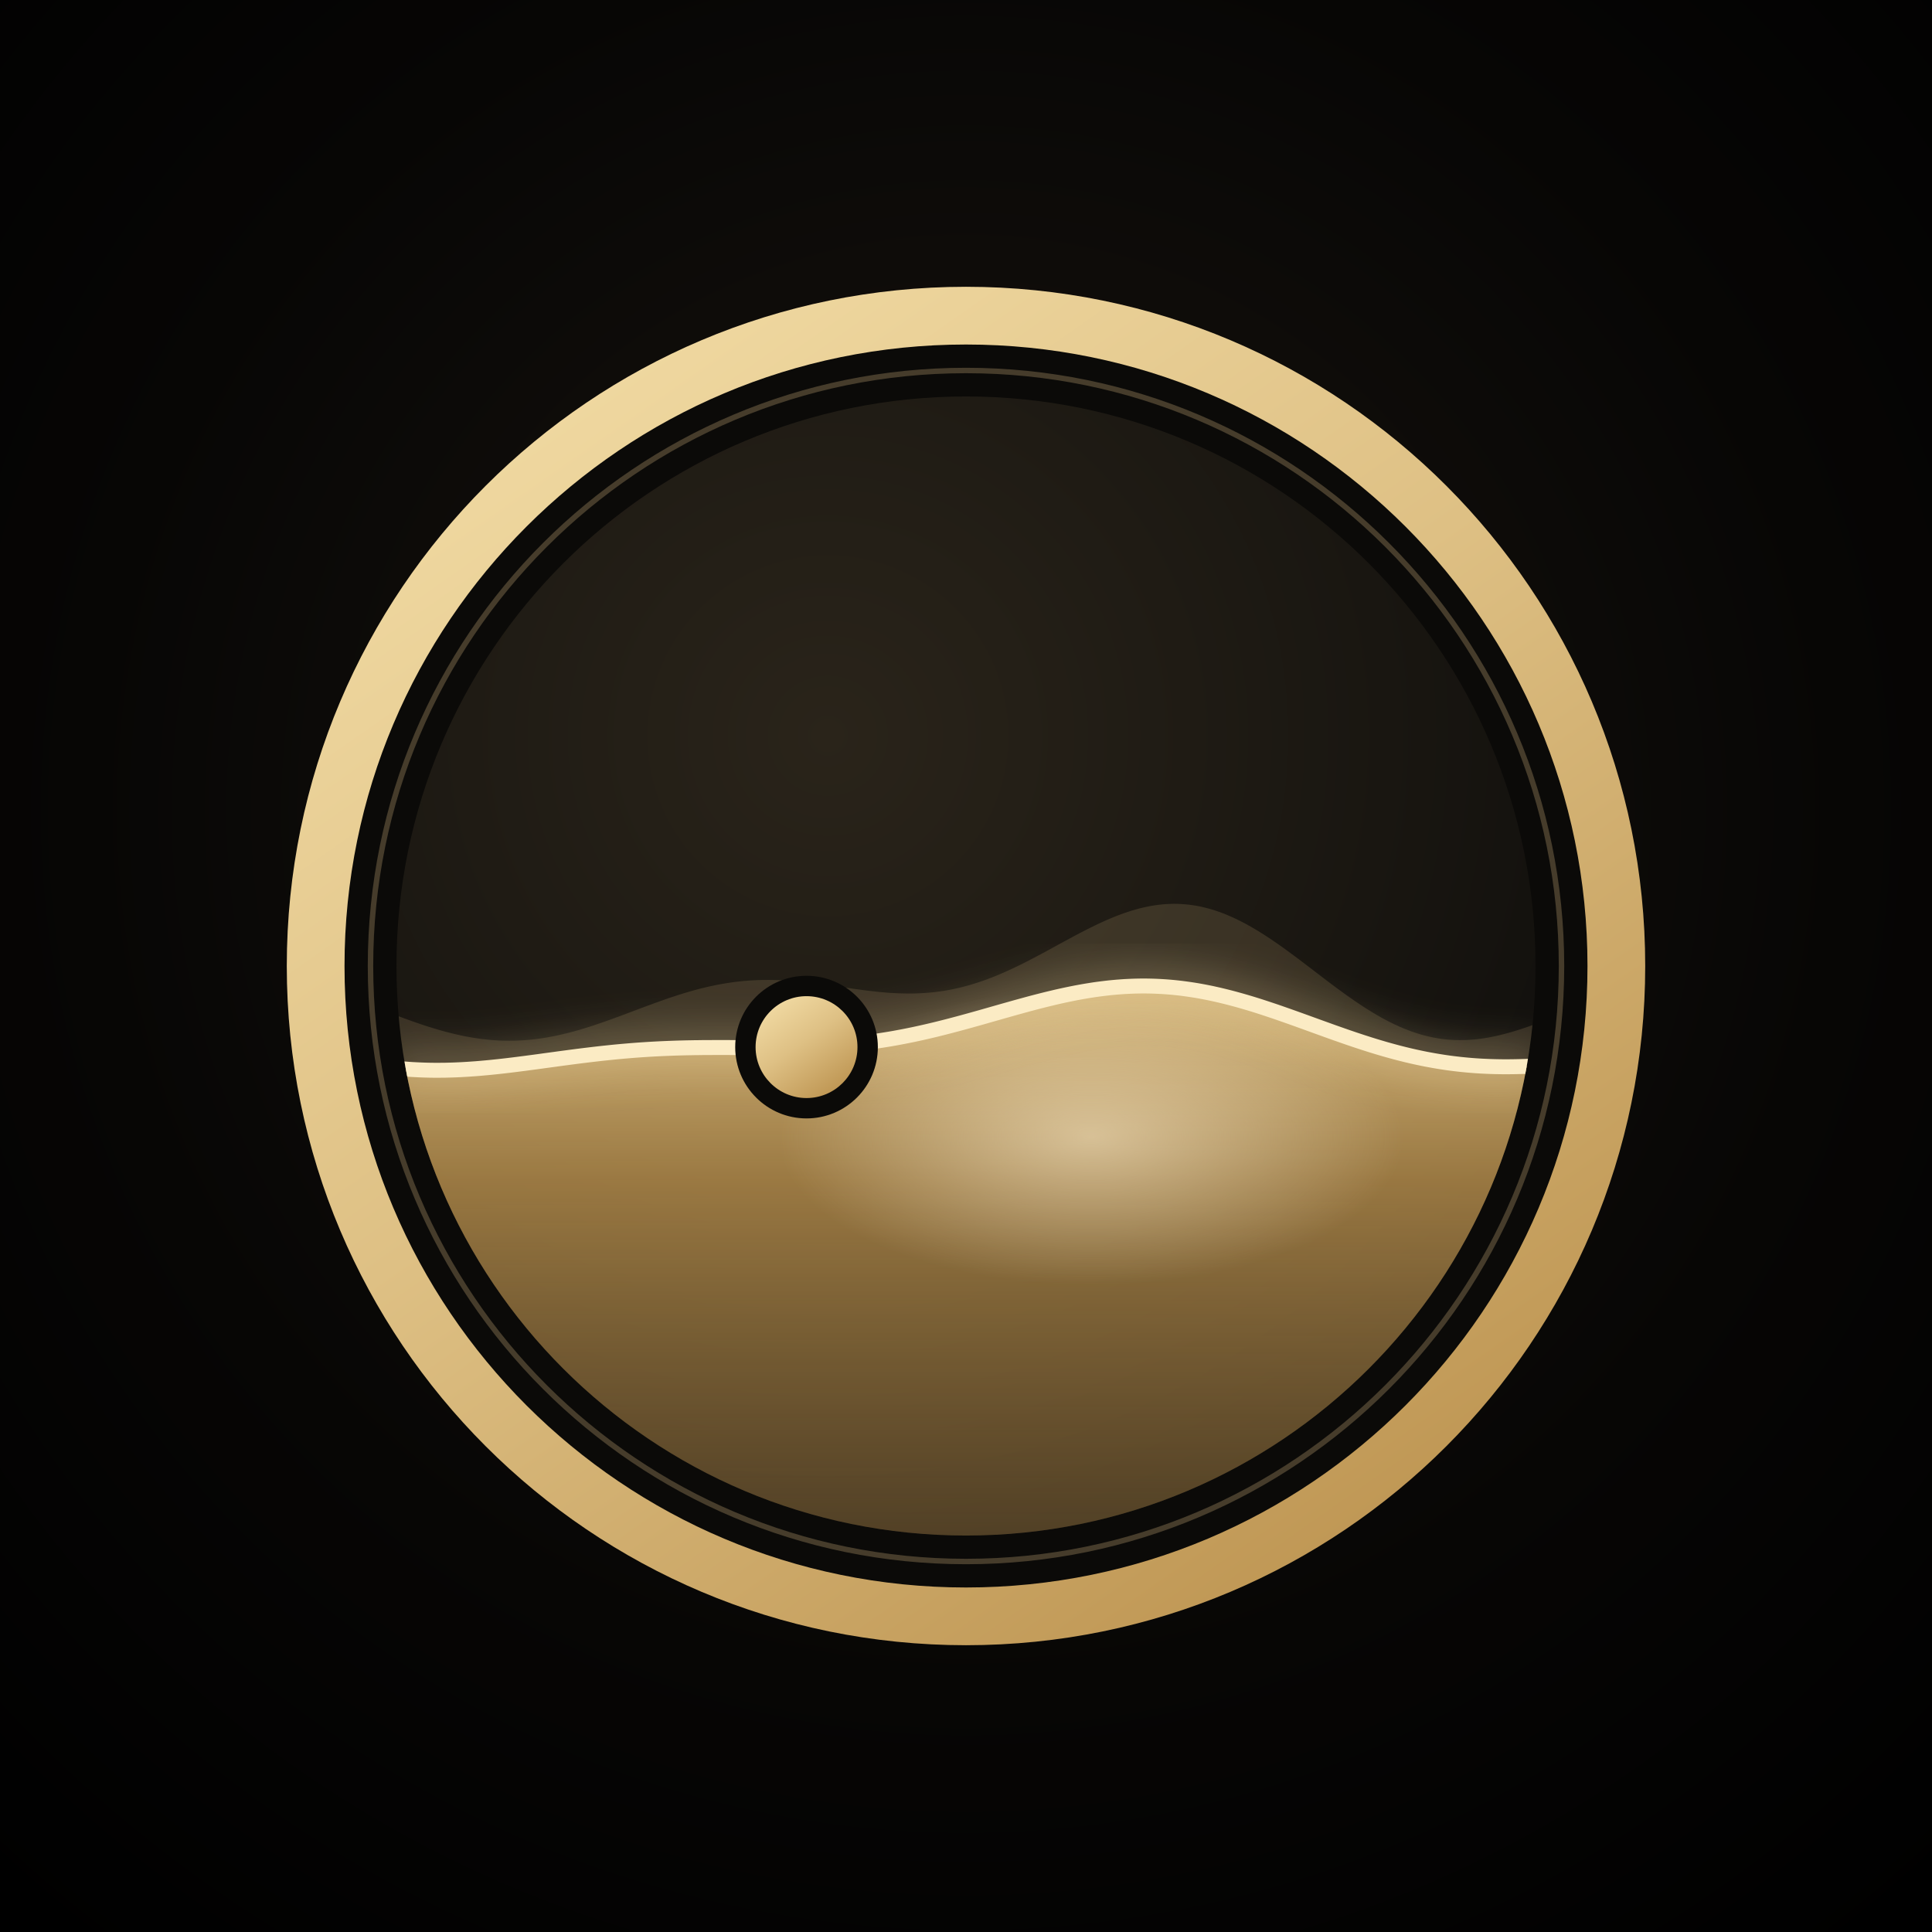
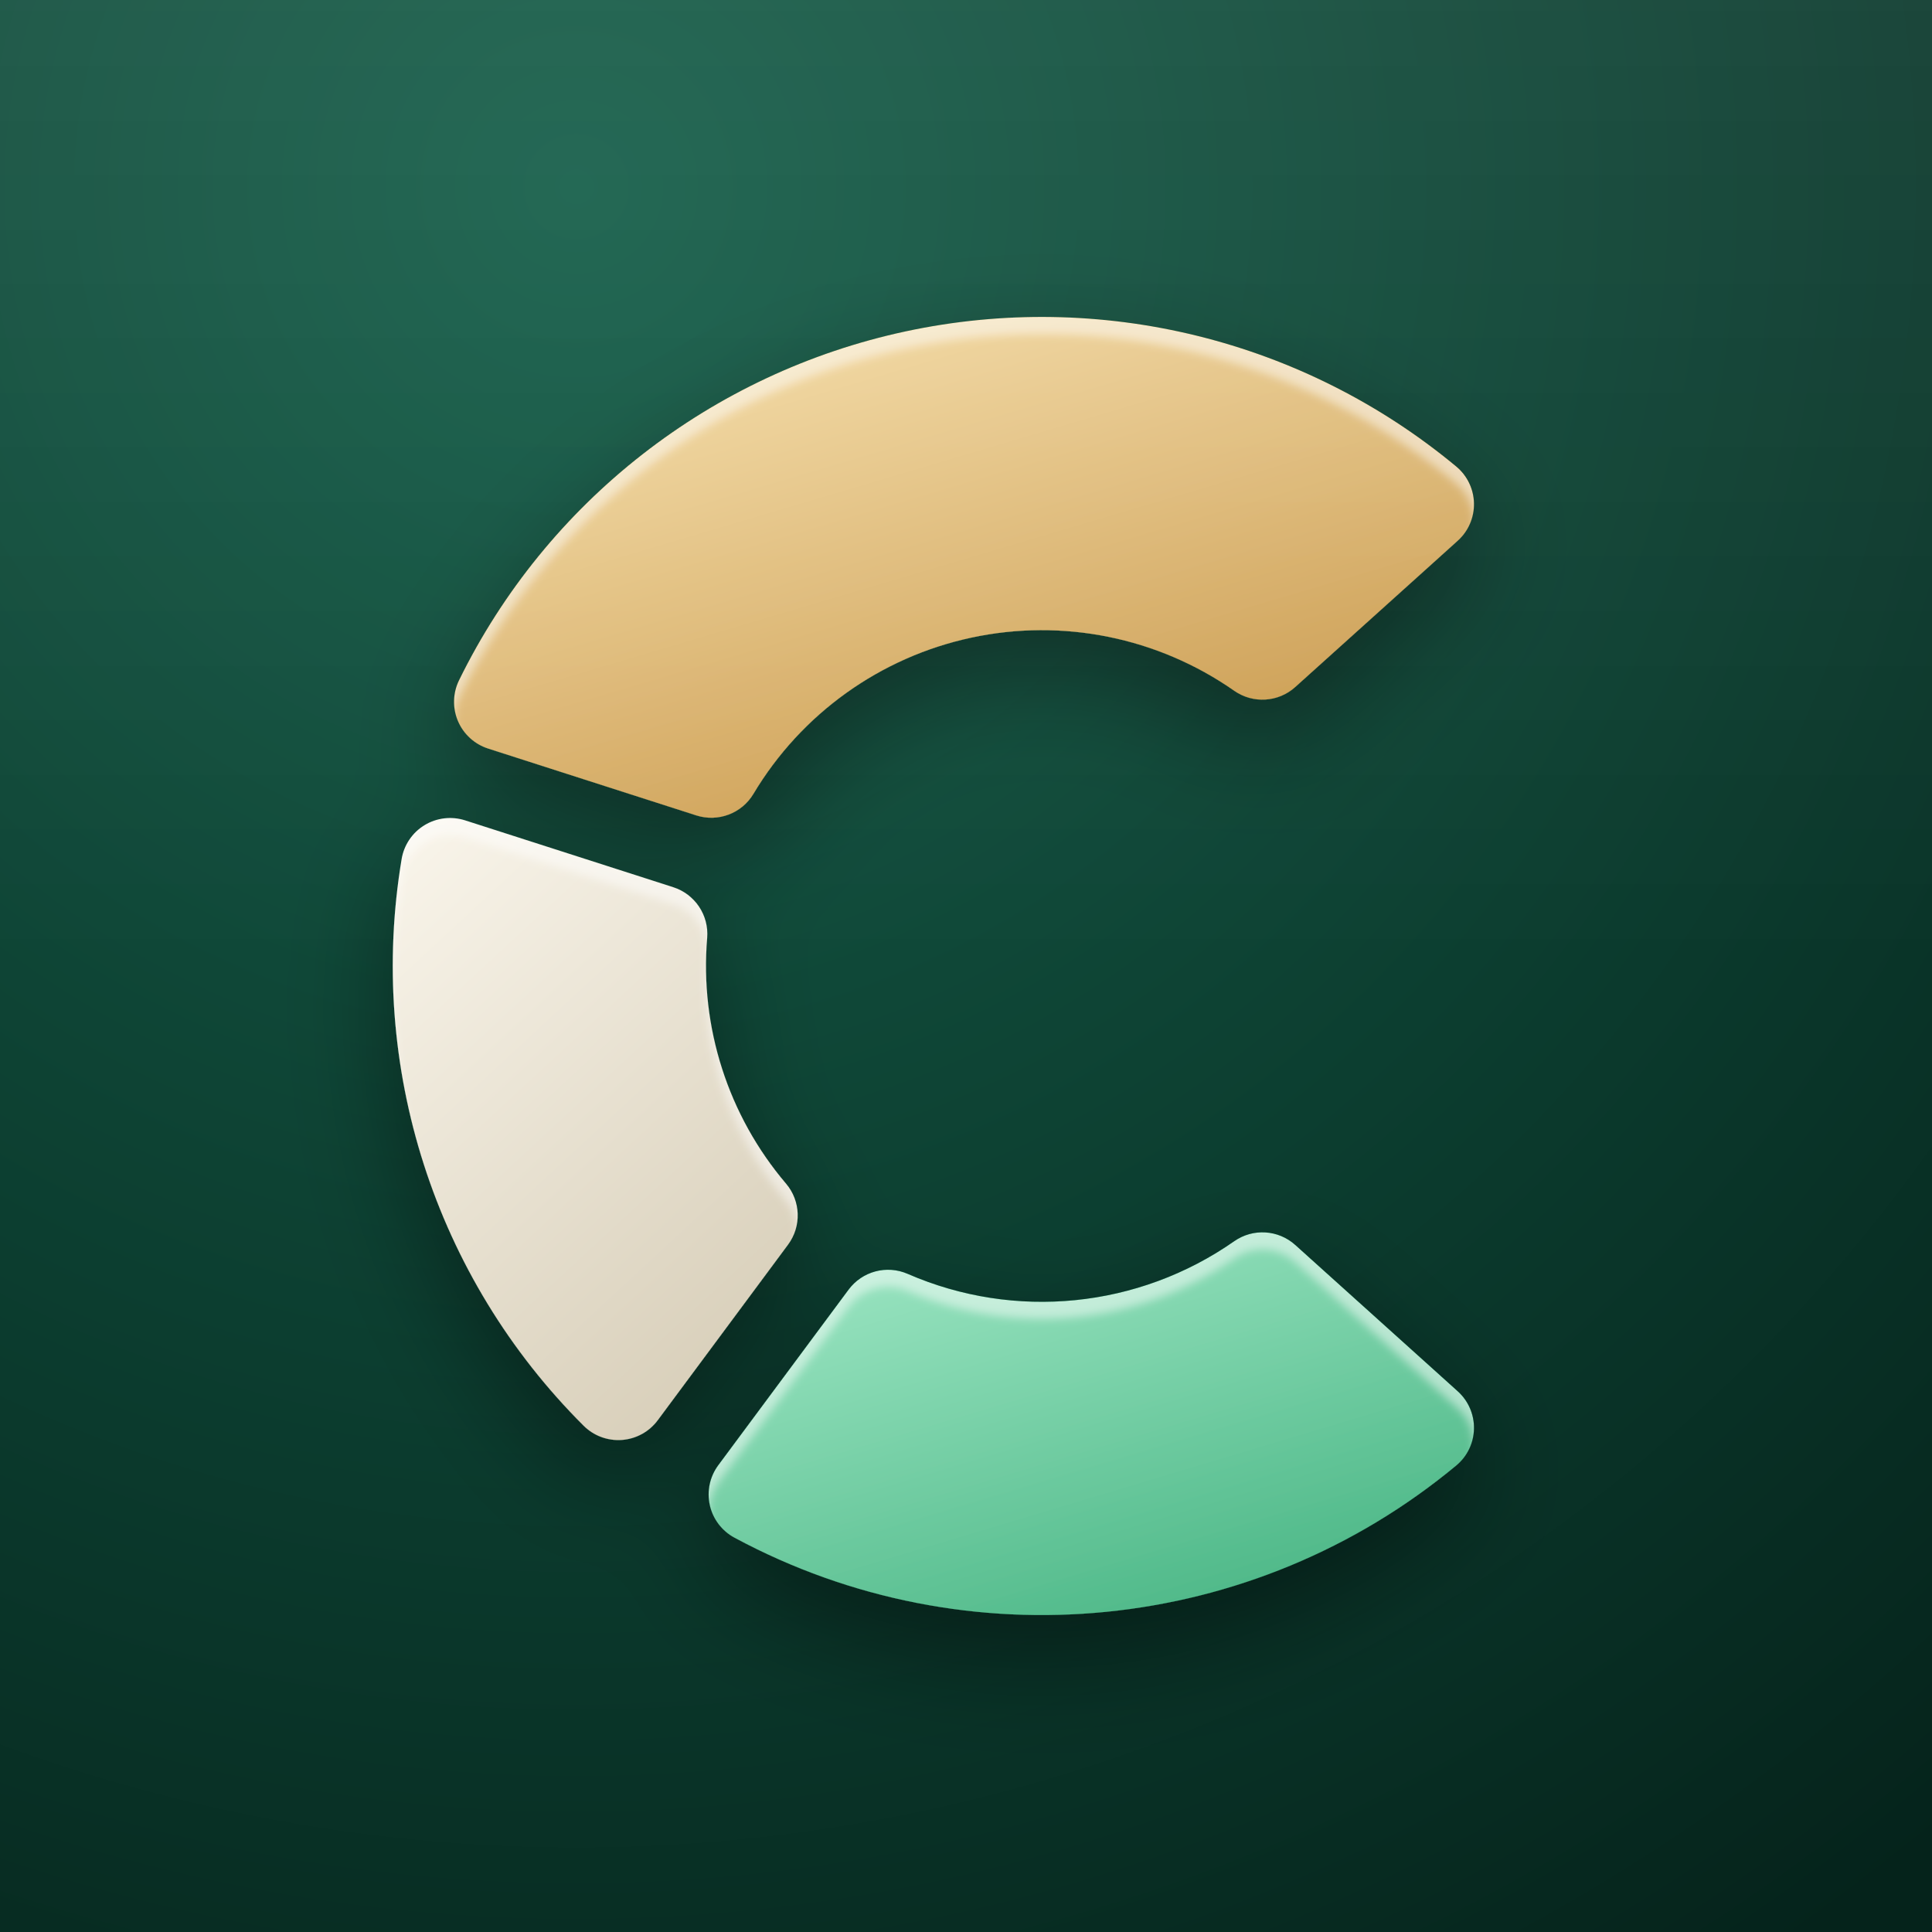
<svg xmlns="http://www.w3.org/2000/svg" width="1024" height="1024" viewBox="0 0 1024 1024">
  <defs>
-     <radialGradient id="bg" cx="0.5" cy="0.42" r="0.75">
-       <stop offset="0" stop-color="#1A1610" />
-       <stop offset="0.6" stop-color="#070605" />
-       <stop offset="1" stop-color="#000" />
+     <radialGradient id="field" cx="0.3" cy="0.1" r="1.1">
+       <stop offset="0" stop-color="#17604B" />
+       <stop offset="0.55" stop-color="#0C3E30" />
+       <stop offset="1" stop-color="#05231B" />
    </radialGradient>
+     <linearGradient id="sheen" x1="0" y1="0" x2="0" y2="1">
+       <stop offset="0" stop-color="#fff" stop-opacity="0.07" />
+       <stop offset="0.5" stop-color="#fff" stop-opacity="0" />
+     </linearGradient>
+     <filter id="shadow" x="-25%" y="-25%" width="150%" height="150%">
+       <feDropShadow dx="0" dy="22" stdDeviation="28" flood-color="#000" flood-opacity="0.42" />
+     </filter>
+     <filter id="soften" x="-5%" y="-5%" width="110%" height="110%">
+       <feGaussianBlur stdDeviation="2.5" />
+     </filter>
+     <linearGradient id="seg0" x1="0" y1="0" x2="0.6" y2="1">
+       <stop offset="0" stop-color="#A6EBCA" />
+       <stop offset="1" stop-color="#4FB989" />
+     </linearGradient>
+     <clipPath id="clip0">
+       <path d="M 771.84 776.74 A 344 344 0 0 1 389.29 814.99 A 26 26 0 0 1 380.72 776.59 L 449.8 683.52 A 26 26 0 0 1 481.06 675.18 A 178 178 0 0 0 654.19 657.87 A 26 26 0 0 1 686.49 659.85 L 772.63 737.41 A 26 26 0 0 1 771.84 776.74 Z" />
+     </clipPath>
+     <mask id="edge0" maskUnits="userSpaceOnUse" x="0" y="0" width="1024" height="1024">
+       <path d="M 771.84 776.74 A 344 344 0 0 1 389.29 814.99 A 26 26 0 0 1 380.72 776.59 L 449.8 683.52 A 26 26 0 0 1 481.06 675.18 A 178 178 0 0 0 654.19 657.87 A 26 26 0 0 1 686.49 659.85 L 772.63 737.41 A 26 26 0 0 1 771.84 776.74 Z" fill="#fff" />
+       <path d="M 771.84 776.74 A 344 344 0 0 1 389.29 814.99 A 26 26 0 0 1 380.72 776.59 L 449.8 683.52 A 26 26 0 0 1 481.06 675.18 A 178 178 0 0 0 654.19 657.87 A 26 26 0 0 1 686.49 659.85 L 772.63 737.41 A 26 26 0 0 1 771.84 776.74 Z" fill="#000" transform="translate(0 9)" filter="url(#soften)" />
+     </mask>
+     <linearGradient id="seg1" x1="0" y1="0" x2="0.6" y2="1">
+       <stop offset="0" stop-color="#FAF6EC" />
+       <stop offset="1" stop-color="#D9D0BB" />
+     </linearGradient>
+     <clipPath id="clip1">
+       <path d="M 309.37 755.68 A 344 344 0 0 1 212.89 455.29 A 26 26 0 0 1 246.48 434.82 L 356.84 470.26 A 26 26 0 0 1 374.8 497.18 A 178 178 0 0 0 416.6 627.34 A 26 26 0 0 1 417.68 659.68 L 348.6 752.76 A 26 26 0 0 1 309.37 755.68 Z" />
+     </clipPath>
+     <mask id="edge1" maskUnits="userSpaceOnUse" x="0" y="0" width="1024" height="1024">
+       <path d="M 309.37 755.68 A 344 344 0 0 1 212.89 455.29 A 26 26 0 0 1 246.48 434.82 L 356.84 470.26 A 26 26 0 0 1 374.8 497.18 A 178 178 0 0 0 416.6 627.34 A 26 26 0 0 1 417.68 659.68 L 348.6 752.76 A 26 26 0 0 1 309.37 755.68 Z" fill="#fff" />
+       <path d="M 309.37 755.68 A 344 344 0 0 1 212.89 455.29 A 26 26 0 0 1 246.48 434.82 L 356.84 470.26 A 26 26 0 0 1 374.8 497.18 A 178 178 0 0 0 416.6 627.34 A 26 26 0 0 1 417.68 659.68 L 348.6 752.76 A 26 26 0 0 1 309.37 755.68 Z" fill="#000" transform="translate(0 9)" filter="url(#soften)" />
+     </mask>
+     <linearGradient id="seg2" x1="0" y1="0" x2="0.6" y2="1">
+       <stop offset="0" stop-color="#F9E4B2" />
+       <stop offset="1" stop-color="#CB9C50" />
+     </linearGradient>
+     <clipPath id="clip2">
+       <path d="M 243.32 360.53 A 344 344 0 0 1 771.84 247.26 A 26 26 0 0 1 772.63 286.59 L 686.49 364.15 A 26 26 0 0 1 654.19 366.13 A 178 178 0 0 0 399.34 420.75 A 26 26 0 0 1 369.07 432.18 L 258.71 396.74 A 26 26 0 0 1 243.32 360.53 Z" />
+     </clipPath>
+     <mask id="edge2" maskUnits="userSpaceOnUse" x="0" y="0" width="1024" height="1024">
+       <path d="M 243.32 360.53 A 344 344 0 0 1 771.84 247.26 A 26 26 0 0 1 772.63 286.59 L 686.49 364.15 A 26 26 0 0 1 654.19 366.13 A 178 178 0 0 0 399.34 420.75 A 26 26 0 0 1 369.07 432.18 L 258.71 396.74 A 26 26 0 0 1 243.32 360.53 Z" fill="#fff" />
+       <path d="M 243.32 360.53 A 344 344 0 0 1 771.84 247.26 A 26 26 0 0 1 772.63 286.59 L 686.49 364.15 A 26 26 0 0 1 654.19 366.13 A 178 178 0 0 0 399.34 420.75 A 26 26 0 0 1 369.07 432.18 L 258.71 396.74 A 26 26 0 0 1 243.32 360.53 Z" fill="#000" transform="translate(0 9)" filter="url(#soften)" />
+     </mask>
  </defs>
-   <rect width="1024" height="1024" fill="url(#bg)" />
-   <defs>
-     <linearGradient id="brass" x1="0.15" y1="0" x2="0.85" y2="1">
-       <stop offset="0" stop-color="#F3DDA6" />
-       <stop offset="0.45" stop-color="#DEC084" />
-       <stop offset="1" stop-color="#BA904C" />
-     </linearGradient>
-     <linearGradient id="water" x1="0" y1="0" x2="0" y2="1">
-       <stop offset="0" stop-color="#DEC084" stop-opacity="0.95" />
-       <stop offset="0.35" stop-color="#BA904C" stop-opacity="0.75" />
-       <stop offset="1" stop-color="#8A6630" stop-opacity="0.35" />
-     </linearGradient>
-     <radialGradient id="face" cx="0.38" cy="0.3" r="0.8">
-       <stop offset="0" stop-color="#2A241A" />
-       <stop offset="1" stop-color="#0E0D0B" />
-     </radialGradient>
-     <radialGradient id="caustic" cx="0.5" cy="0.5" r="0.5">
-       <stop offset="0" stop-color="#FFF1D2" stop-opacity="0.55" />
-       <stop offset="1" stop-color="#FFF1D2" stop-opacity="0" />
-     </radialGradient>
-     <filter id="glow" x="-50%" y="-50%" width="200%" height="200%">
-       <feGaussianBlur stdDeviation="10.8" />
-     </filter>
-     <clipPath id="coin">
-       <circle cx="512" cy="512" r="301.86" />
-     </clipPath>
-   </defs>
-   <circle cx="512" cy="512" r="360" fill="url(#brass)" />
-   <circle cx="512" cy="512" r="329.4" fill="#0B0A08" />
-   <circle cx="512" cy="512" r="301.86" fill="url(#face)" />
-   <circle cx="512" cy="512" r="315.63" fill="none" stroke="#DEC084" stroke-opacity="0.28" stroke-width="2.88" />
-   <g clip-path="url(#coin)">
-     <path d="M 206.1 536.67 L 208.1 537.44 L 210.1 538.20 L 212.1 538.94 L 214.1 539.69 L 216.1 540.42 L 218.1 541.13 L 220.1 541.84 L 222.1 542.53 L 224.1 543.20 L 226.1 543.86 L 228.1 544.49 L 230.1 545.10 L 232.1 545.70 L 234.1 546.28 L 236.1 546.82 L 238.1 547.34 L 240.1 547.84 L 242.1 548.31 L 244.1 548.76 L 246.1 549.17 L 248.1 549.55 L 250.1 549.91 L 252.1 550.23 L 254.1 550.52 L 256.1 550.78 L 258.1 551.00 L 260.1 551.19 L 262.1 551.34 L 264.1 551.47 L 266.1 551.55 L 268.1 551.60 L 270.1 551.61 L 272.1 551.60 L 274.1 551.53 L 276.1 551.44 L 278.1 551.32 L 280.1 551.15 L 282.1 550.96 L 284.1 550.73 L 286.1 550.47 L 288.1 550.16 L 290.1 549.84 L 292.1 549.47 L 294.1 549.08 L 296.1 548.65 L 298.1 548.19 L 300.1 547.72 L 302.1 547.21 L 304.1 546.67 L 306.1 546.12 L 308.1 545.53 L 310.1 544.92 L 312.1 544.30 L 314.1 543.66 L 316.1 542.99 L 318.1 542.31 L 320.1 541.61 L 322.1 540.91 L 324.1 540.19 L 326.1 539.46 L 328.1 538.73 L 330.1 537.98 L 332.1 537.23 L 334.1 536.48 L 336.1 535.72 L 338.1 534.98 L 340.1 534.22 L 342.1 533.47 L 344.1 532.73 L 346.1 532.00 L 348.1 531.27 L 350.1 530.55 L 352.1 529.85 L 354.1 529.15 L 356.1 528.48 L 358.1 527.82 L 360.1 527.18 L 362.1 526.55 L 364.1 525.95 L 366.1 525.37 L 368.1 524.81 L 370.1 524.27 L 372.1 523.76 L 374.1 523.28 L 376.1 522.82 L 378.1 522.39 L 380.1 521.98 L 382.1 521.60 L 384.1 521.26 L 386.1 520.94 L 388.1 520.65 L 390.1 520.39 L 392.1 520.16 L 394.1 519.96 L 396.1 519.79 L 398.1 519.65 L 400.1 519.54 L 402.1 519.46 L 404.1 519.40 L 406.1 519.39 L 408.1 519.38 L 410.1 519.42 L 412.1 519.46 L 414.1 519.54 L 416.1 519.65 L 418.1 519.77 L 420.1 519.92 L 422.1 520.08 L 424.1 520.27 L 426.1 520.48 L 428.1 520.70 L 430.1 520.94 L 432.1 521.19 L 434.1 521.44 L 436.1 521.72 L 438.1 522.00 L 440.1 522.28 L 442.1 522.57 L 444.1 522.86 L 446.1 523.16 L 448.1 523.45 L 450.1 523.74 L 452.1 524.03 L 454.1 524.31 L 456.1 524.58 L 458.1 524.85 L 460.1 525.10 L 462.1 525.33 L 464.1 525.55 L 466.1 525.76 L 468.1 525.94 L 470.1 526.11 L 472.1 526.26 L 474.1 526.37 L 476.1 526.46 L 478.1 526.53 L 480.1 526.57 L 482.1 526.59 L 484.1 526.57 L 486.1 526.51 L 488.1 526.42 L 490.1 526.31 L 492.1 526.16 L 494.1 525.97 L 496.1 525.74 L 498.1 525.48 L 500.1 525.19 L 502.1 524.85 L 504.1 524.48 L 506.1 524.06 L 508.1 523.62 L 510.1 523.13 L 512.1 522.60 L 514.1 522.05 L 516.1 521.44 L 518.1 520.81 L 520.1 520.14 L 522.1 519.43 L 524.1 518.69 L 526.1 517.92 L 528.1 517.12 L 530.1 516.28 L 532.1 515.42 L 534.1 514.52 L 536.1 513.60 L 538.1 512.65 L 540.1 511.69 L 542.1 510.69 L 544.1 509.69 L 546.1 508.66 L 548.1 507.61 L 550.1 506.55 L 552.1 505.49 L 554.1 504.41 L 556.1 503.33 L 558.1 502.23 L 560.1 501.15 L 562.1 500.05 L 564.1 498.96 L 566.1 497.88 L 568.1 496.80 L 570.1 495.73 L 572.1 494.67 L 574.1 493.64 L 576.1 492.61 L 578.1 491.61 L 580.1 490.63 L 582.1 489.67 L 584.1 488.75 L 586.1 487.85 L 588.1 486.98 L 590.1 486.15 L 592.1 485.35 L 594.1 484.60 L 596.1 483.88 L 598.1 483.21 L 600.1 482.58 L 602.1 481.99 L 604.1 481.45 L 606.1 480.98 L 608.1 480.54 L 610.1 480.16 L 612.1 479.83 L 614.1 479.56 L 616.1 479.34 L 618.1 479.19 L 620.1 479.09 L 622.1 479.05 L 624.1 479.07 L 626.1 479.15 L 628.1 479.30 L 630.1 479.50 L 632.1 479.76 L 634.1 480.08 L 636.1 480.46 L 638.1 480.92 L 640.1 481.42 L 642.1 481.98 L 644.1 482.60 L 646.1 483.29 L 648.1 484.03 L 650.1 484.82 L 652.1 485.68 L 654.1 486.57 L 656.1 487.53 L 658.1 488.53 L 660.1 489.58 L 662.1 490.68 L 664.1 491.83 L 666.1 493.01 L 668.1 494.24 L 670.1 495.50 L 672.1 496.81 L 674.1 498.14 L 676.1 499.51 L 678.1 500.90 L 680.1 502.32 L 682.1 503.76 L 684.1 505.23 L 686.1 506.71 L 688.1 508.21 L 690.1 509.72 L 692.1 511.24 L 694.1 512.76 L 696.1 514.29 L 698.1 515.83 L 700.1 517.35 L 702.1 518.88 L 704.1 520.39 L 706.1 521.89 L 708.1 523.39 L 710.1 524.86 L 712.1 526.32 L 714.1 527.75 L 716.1 529.16 L 718.1 530.55 L 720.1 531.91 L 722.1 533.23 L 724.1 534.52 L 726.1 535.77 L 728.1 536.99 L 730.1 538.17 L 732.1 539.31 L 734.1 540.39 L 736.1 541.44 L 738.1 542.44 L 740.1 543.38 L 742.1 544.29 L 744.1 545.13 L 746.1 545.93 L 748.1 546.68 L 750.1 547.36 L 752.1 548.00 L 754.1 548.58 L 756.1 549.10 L 758.1 549.56 L 760.1 549.98 L 762.1 550.33 L 764.1 550.63 L 766.1 550.87 L 768.1 551.06 L 770.1 551.19 L 772.1 551.27 L 774.1 551.29 L 776.1 551.26 L 778.1 551.18 L 780.1 551.05 L 782.1 550.87 L 784.1 550.64 L 786.1 550.36 L 788.1 550.05 L 790.1 549.68 L 792.1 549.27 L 794.1 548.83 L 796.1 548.35 L 798.1 547.83 L 800.1 547.28 L 802.1 546.70 L 804.1 546.09 L 806.1 545.45 L 808.1 544.79 L 810.1 544.11 L 812.1 543.40 L 814.1 542.68 L 816.1 541.95 L 817.86 817.86 L 206.14 817.86 Z" fill="#DEC084" fill-opacity="0.16" />
-     <path d="M 206.1 565.70 L 208.1 565.94 L 210.1 566.16 L 212.1 566.36 L 214.1 566.54 L 216.1 566.70 L 218.1 566.84 L 220.1 566.95 L 222.1 567.05 L 224.1 567.13 L 226.1 567.19 L 228.1 567.24 L 230.1 567.26 L 232.1 567.27 L 234.1 567.25 L 236.1 567.23 L 238.1 567.18 L 240.1 567.12 L 242.1 567.04 L 244.1 566.95 L 246.1 566.84 L 248.1 566.72 L 250.1 566.58 L 252.1 566.44 L 254.1 566.28 L 256.1 566.10 L 258.1 565.92 L 260.1 565.73 L 262.1 565.52 L 264.1 565.31 L 266.1 565.09 L 268.1 564.86 L 270.1 564.62 L 272.1 564.38 L 274.1 564.13 L 276.1 563.87 L 278.1 563.62 L 280.1 563.35 L 282.1 563.09 L 284.1 562.82 L 286.1 562.55 L 288.1 562.27 L 290.1 562.00 L 292.1 561.73 L 294.1 561.46 L 296.1 561.18 L 298.1 560.91 L 300.1 560.65 L 302.1 560.38 L 304.1 560.12 L 306.1 559.86 L 308.1 559.61 L 310.1 559.36 L 312.1 559.12 L 314.1 558.88 L 316.1 558.65 L 318.1 558.42 L 320.1 558.20 L 322.1 557.99 L 324.1 557.78 L 326.1 557.58 L 328.1 557.39 L 330.1 557.21 L 332.1 557.04 L 334.1 556.87 L 336.1 556.71 L 338.1 556.56 L 340.1 556.42 L 342.1 556.29 L 344.1 556.16 L 346.1 556.05 L 348.1 555.94 L 350.1 555.84 L 352.1 555.75 L 354.1 555.67 L 356.1 555.59 L 358.1 555.52 L 360.1 555.46 L 362.1 555.41 L 364.1 555.36 L 366.1 555.33 L 368.1 555.29 L 370.1 555.27 L 372.1 555.24 L 374.1 555.23 L 376.1 555.22 L 378.1 555.21 L 380.1 555.20 L 382.1 555.20 L 384.1 555.21 L 386.1 555.21 L 388.1 555.22 L 390.1 555.23 L 392.1 555.24 L 394.1 555.25 L 396.1 555.26 L 398.1 555.27 L 400.1 555.28 L 402.1 555.29 L 404.1 555.29 L 406.1 555.29 L 408.1 555.29 L 410.1 555.28 L 412.1 555.27 L 414.1 555.26 L 416.1 555.24 L 418.1 555.21 L 420.1 555.18 L 422.1 555.14 L 424.1 555.09 L 426.1 555.03 L 428.1 554.97 L 430.1 554.89 L 432.1 554.81 L 434.1 554.71 L 436.1 554.61 L 438.1 554.49 L 440.1 554.37 L 442.1 554.23 L 444.1 554.08 L 446.1 553.92 L 448.1 553.74 L 450.1 553.56 L 452.1 553.36 L 454.1 553.14 L 456.1 552.92 L 458.1 552.68 L 460.1 552.42 L 462.1 552.16 L 464.1 551.88 L 466.1 551.58 L 468.1 551.27 L 470.1 550.95 L 472.1 550.62 L 474.1 550.27 L 476.1 549.90 L 478.1 549.53 L 480.1 549.14 L 482.1 548.74 L 484.1 548.33 L 486.1 547.90 L 488.1 547.46 L 490.1 547.01 L 492.1 546.55 L 494.1 546.08 L 496.1 545.60 L 498.1 545.10 L 500.1 544.60 L 502.1 544.09 L 504.1 543.57 L 506.1 543.04 L 508.1 542.51 L 510.1 541.97 L 512.1 541.42 L 514.1 540.87 L 516.1 540.31 L 518.1 539.75 L 520.1 539.19 L 522.1 538.62 L 524.1 538.05 L 526.1 537.48 L 528.1 536.91 L 530.1 536.34 L 532.1 535.77 L 534.1 535.21 L 536.1 534.64 L 538.1 534.08 L 540.1 533.53 L 542.1 532.98 L 544.1 532.43 L 546.1 531.89 L 548.1 531.36 L 550.1 530.84 L 552.1 530.33 L 554.1 529.83 L 556.1 529.34 L 558.1 528.86 L 560.1 528.39 L 562.1 527.94 L 564.1 527.50 L 566.1 527.08 L 568.1 526.67 L 570.1 526.27 L 572.1 525.90 L 574.1 525.54 L 576.1 525.20 L 578.1 524.88 L 580.1 524.57 L 582.1 524.29 L 584.1 524.03 L 586.1 523.79 L 588.1 523.56 L 590.1 523.37 L 592.1 523.19 L 594.1 523.04 L 596.1 522.90 L 598.1 522.80 L 600.1 522.71 L 602.1 522.65 L 604.1 522.61 L 606.1 522.60 L 608.1 522.61 L 610.1 522.65 L 612.1 522.71 L 614.1 522.80 L 616.1 522.91 L 618.1 523.04 L 620.1 523.20 L 622.1 523.38 L 624.1 523.59 L 626.1 523.82 L 628.1 524.08 L 630.1 524.36 L 632.1 524.66 L 634.1 524.98 L 636.1 525.33 L 638.1 525.70 L 640.1 526.09 L 642.1 526.50 L 644.1 526.94 L 646.1 527.39 L 648.1 527.87 L 650.1 528.36 L 652.1 528.87 L 654.1 529.40 L 656.1 529.95 L 658.1 530.51 L 660.1 531.09 L 662.1 531.68 L 664.1 532.29 L 666.1 532.91 L 668.1 533.55 L 670.1 534.20 L 672.1 534.86 L 674.1 535.53 L 676.1 536.20 L 678.1 536.89 L 680.1 537.59 L 682.1 538.29 L 684.1 539.00 L 686.1 539.71 L 688.1 540.43 L 690.1 541.15 L 692.1 541.87 L 694.1 542.60 L 696.1 543.32 L 698.1 544.05 L 700.1 544.77 L 702.1 545.49 L 704.1 546.21 L 706.1 546.93 L 708.1 547.64 L 710.1 548.34 L 712.1 549.04 L 714.1 549.74 L 716.1 550.42 L 718.1 551.10 L 720.1 551.76 L 722.1 552.42 L 724.1 553.06 L 726.1 553.70 L 728.1 554.32 L 730.1 554.93 L 732.1 555.52 L 734.1 556.11 L 736.1 556.67 L 738.1 557.22 L 740.1 557.76 L 742.1 558.28 L 744.1 558.78 L 746.1 559.27 L 748.1 559.74 L 750.1 560.19 L 752.1 560.62 L 754.1 561.04 L 756.1 561.44 L 758.1 561.81 L 760.1 562.17 L 762.1 562.51 L 764.1 562.83 L 766.1 563.14 L 768.1 563.42 L 770.1 563.68 L 772.1 563.92 L 774.1 564.15 L 776.1 564.35 L 778.1 564.54 L 780.1 564.71 L 782.1 564.86 L 784.1 564.99 L 786.1 565.10 L 788.1 565.19 L 790.1 565.27 L 792.1 565.33 L 794.1 565.37 L 796.1 565.40 L 798.1 565.41 L 800.1 565.40 L 802.1 565.38 L 804.1 565.34 L 806.1 565.29 L 808.1 565.23 L 810.1 565.15 L 812.1 565.06 L 814.1 564.96 L 816.1 564.84 L 817.86 817.86 L 206.14 817.86 Z" fill="url(#water)" />
-     <ellipse cx="578.409" cy="602.558" rx="166.023" ry="78.484" fill="url(#caustic)" />
-     <path d="M 206.1 565.70 L 208.1 565.94 L 210.1 566.16 L 212.1 566.36 L 214.1 566.54 L 216.1 566.70 L 218.1 566.84 L 220.1 566.95 L 222.1 567.05 L 224.1 567.13 L 226.1 567.19 L 228.1 567.24 L 230.1 567.26 L 232.1 567.27 L 234.1 567.25 L 236.1 567.23 L 238.1 567.18 L 240.1 567.12 L 242.1 567.04 L 244.1 566.95 L 246.1 566.84 L 248.1 566.72 L 250.1 566.58 L 252.1 566.44 L 254.1 566.28 L 256.1 566.10 L 258.1 565.92 L 260.1 565.73 L 262.1 565.52 L 264.1 565.31 L 266.1 565.09 L 268.1 564.86 L 270.1 564.62 L 272.1 564.38 L 274.1 564.13 L 276.1 563.87 L 278.1 563.62 L 280.1 563.35 L 282.1 563.09 L 284.1 562.82 L 286.1 562.55 L 288.1 562.27 L 290.1 562.00 L 292.1 561.73 L 294.1 561.46 L 296.1 561.18 L 298.1 560.91 L 300.1 560.65 L 302.1 560.38 L 304.1 560.12 L 306.1 559.86 L 308.1 559.61 L 310.1 559.36 L 312.1 559.12 L 314.1 558.88 L 316.1 558.65 L 318.1 558.42 L 320.1 558.20 L 322.1 557.99 L 324.1 557.78 L 326.1 557.58 L 328.1 557.39 L 330.1 557.21 L 332.1 557.04 L 334.1 556.87 L 336.1 556.71 L 338.1 556.56 L 340.1 556.42 L 342.1 556.29 L 344.1 556.16 L 346.1 556.05 L 348.1 555.94 L 350.1 555.84 L 352.1 555.75 L 354.1 555.67 L 356.1 555.59 L 358.1 555.52 L 360.1 555.46 L 362.1 555.41 L 364.1 555.36 L 366.1 555.33 L 368.1 555.29 L 370.1 555.27 L 372.1 555.24 L 374.1 555.23 L 376.1 555.22 L 378.1 555.21 L 380.1 555.20 L 382.1 555.20 L 384.1 555.21 L 386.1 555.21 L 388.1 555.22 L 390.1 555.23 L 392.1 555.24 L 394.1 555.25 L 396.1 555.26 L 398.1 555.27 L 400.1 555.28 L 402.1 555.29 L 404.1 555.29 L 406.1 555.29 L 408.1 555.29 L 410.1 555.28 L 412.1 555.27 L 414.1 555.26 L 416.1 555.24 L 418.1 555.21 L 420.1 555.18 L 422.1 555.14 L 424.1 555.09 L 426.1 555.03 L 428.1 554.97 L 430.1 554.89 L 432.1 554.81 L 434.1 554.71 L 436.1 554.61 L 438.1 554.49 L 440.1 554.37 L 442.1 554.23 L 444.1 554.08 L 446.1 553.92 L 448.1 553.74 L 450.1 553.56 L 452.1 553.36 L 454.1 553.14 L 456.1 552.92 L 458.1 552.68 L 460.1 552.42 L 462.1 552.16 L 464.1 551.88 L 466.1 551.58 L 468.1 551.27 L 470.1 550.95 L 472.1 550.62 L 474.1 550.27 L 476.1 549.90 L 478.1 549.53 L 480.1 549.14 L 482.1 548.74 L 484.1 548.33 L 486.1 547.90 L 488.1 547.46 L 490.1 547.01 L 492.1 546.55 L 494.1 546.08 L 496.1 545.60 L 498.1 545.10 L 500.1 544.60 L 502.1 544.09 L 504.1 543.57 L 506.1 543.04 L 508.1 542.51 L 510.1 541.97 L 512.1 541.42 L 514.1 540.87 L 516.1 540.31 L 518.1 539.75 L 520.1 539.19 L 522.1 538.62 L 524.1 538.05 L 526.1 537.48 L 528.1 536.91 L 530.1 536.34 L 532.1 535.77 L 534.1 535.21 L 536.1 534.64 L 538.1 534.08 L 540.1 533.53 L 542.1 532.98 L 544.1 532.43 L 546.1 531.89 L 548.1 531.36 L 550.1 530.84 L 552.1 530.33 L 554.1 529.83 L 556.1 529.34 L 558.1 528.86 L 560.1 528.39 L 562.1 527.94 L 564.1 527.50 L 566.1 527.08 L 568.1 526.67 L 570.1 526.27 L 572.1 525.90 L 574.1 525.54 L 576.1 525.20 L 578.1 524.88 L 580.1 524.57 L 582.1 524.29 L 584.1 524.03 L 586.1 523.79 L 588.1 523.56 L 590.1 523.37 L 592.1 523.19 L 594.1 523.04 L 596.1 522.90 L 598.1 522.80 L 600.1 522.71 L 602.1 522.65 L 604.1 522.61 L 606.1 522.60 L 608.1 522.61 L 610.1 522.65 L 612.1 522.71 L 614.1 522.80 L 616.1 522.91 L 618.1 523.04 L 620.1 523.20 L 622.1 523.38 L 624.1 523.59 L 626.1 523.82 L 628.1 524.08 L 630.1 524.36 L 632.1 524.66 L 634.1 524.98 L 636.1 525.33 L 638.1 525.70 L 640.1 526.09 L 642.1 526.50 L 644.1 526.94 L 646.1 527.39 L 648.1 527.87 L 650.1 528.36 L 652.1 528.87 L 654.1 529.40 L 656.1 529.95 L 658.1 530.51 L 660.1 531.09 L 662.1 531.68 L 664.1 532.29 L 666.1 532.91 L 668.1 533.55 L 670.1 534.20 L 672.1 534.86 L 674.1 535.53 L 676.1 536.20 L 678.1 536.89 L 680.1 537.59 L 682.1 538.29 L 684.1 539.00 L 686.1 539.71 L 688.1 540.43 L 690.1 541.15 L 692.1 541.87 L 694.1 542.60 L 696.1 543.32 L 698.1 544.05 L 700.1 544.77 L 702.1 545.49 L 704.1 546.21 L 706.1 546.93 L 708.1 547.64 L 710.1 548.34 L 712.1 549.04 L 714.1 549.74 L 716.1 550.42 L 718.1 551.10 L 720.1 551.76 L 722.1 552.42 L 724.1 553.06 L 726.1 553.70 L 728.1 554.32 L 730.1 554.93 L 732.1 555.52 L 734.1 556.11 L 736.1 556.67 L 738.1 557.22 L 740.1 557.76 L 742.1 558.28 L 744.1 558.78 L 746.1 559.27 L 748.1 559.74 L 750.1 560.19 L 752.1 560.62 L 754.1 561.04 L 756.1 561.44 L 758.1 561.81 L 760.1 562.17 L 762.1 562.51 L 764.1 562.83 L 766.1 563.14 L 768.1 563.42 L 770.1 563.68 L 772.1 563.92 L 774.1 564.15 L 776.1 564.35 L 778.1 564.54 L 780.1 564.71 L 782.1 564.86 L 784.1 564.99 L 786.1 565.10 L 788.1 565.19 L 790.1 565.27 L 792.1 565.33 L 794.1 565.37 L 796.1 565.40 L 798.1 565.41 L 800.1 565.40 L 802.1 565.38 L 804.1 565.34 L 806.1 565.29 L 808.1 565.23 L 810.1 565.15 L 812.1 565.06 L 814.1 564.96 L 816.1 564.84" fill="none" stroke="#F3DDA6" stroke-width="14.4" stroke-opacity="0.35" filter="url(#glow)" />
-     <path d="M 206.1 565.70 L 208.1 565.94 L 210.1 566.16 L 212.1 566.36 L 214.1 566.54 L 216.1 566.70 L 218.1 566.84 L 220.1 566.95 L 222.1 567.05 L 224.1 567.13 L 226.1 567.19 L 228.1 567.24 L 230.1 567.26 L 232.1 567.27 L 234.1 567.25 L 236.1 567.23 L 238.1 567.18 L 240.1 567.12 L 242.1 567.04 L 244.1 566.95 L 246.1 566.84 L 248.1 566.72 L 250.1 566.58 L 252.1 566.44 L 254.1 566.28 L 256.1 566.10 L 258.1 565.92 L 260.1 565.73 L 262.1 565.52 L 264.1 565.31 L 266.1 565.09 L 268.1 564.86 L 270.1 564.62 L 272.1 564.38 L 274.1 564.13 L 276.1 563.87 L 278.1 563.62 L 280.1 563.35 L 282.1 563.09 L 284.1 562.82 L 286.1 562.55 L 288.1 562.27 L 290.1 562.00 L 292.1 561.73 L 294.1 561.46 L 296.1 561.18 L 298.1 560.91 L 300.1 560.65 L 302.1 560.38 L 304.1 560.12 L 306.1 559.86 L 308.1 559.61 L 310.1 559.36 L 312.1 559.12 L 314.1 558.88 L 316.1 558.65 L 318.1 558.42 L 320.1 558.20 L 322.1 557.99 L 324.1 557.78 L 326.1 557.58 L 328.1 557.39 L 330.1 557.21 L 332.1 557.04 L 334.1 556.87 L 336.1 556.71 L 338.1 556.56 L 340.1 556.42 L 342.1 556.29 L 344.1 556.16 L 346.1 556.05 L 348.1 555.94 L 350.1 555.84 L 352.1 555.75 L 354.1 555.67 L 356.1 555.59 L 358.1 555.52 L 360.1 555.46 L 362.1 555.41 L 364.1 555.36 L 366.1 555.33 L 368.1 555.29 L 370.1 555.27 L 372.1 555.24 L 374.1 555.23 L 376.1 555.22 L 378.1 555.21 L 380.1 555.20 L 382.1 555.20 L 384.1 555.21 L 386.1 555.21 L 388.1 555.22 L 390.1 555.23 L 392.1 555.24 L 394.1 555.25 L 396.1 555.26 L 398.1 555.27 L 400.1 555.28 L 402.1 555.29 L 404.1 555.29 L 406.1 555.29 L 408.1 555.29 L 410.1 555.28 L 412.1 555.27 L 414.1 555.26 L 416.1 555.24 L 418.1 555.21 L 420.1 555.18 L 422.1 555.14 L 424.1 555.09 L 426.1 555.03 L 428.1 554.97 L 430.1 554.89 L 432.1 554.81 L 434.1 554.71 L 436.1 554.61 L 438.1 554.49 L 440.1 554.37 L 442.1 554.23 L 444.1 554.08 L 446.1 553.92 L 448.1 553.74 L 450.1 553.56 L 452.1 553.36 L 454.1 553.14 L 456.1 552.92 L 458.1 552.68 L 460.1 552.42 L 462.1 552.16 L 464.1 551.88 L 466.1 551.58 L 468.1 551.27 L 470.1 550.95 L 472.1 550.62 L 474.1 550.27 L 476.1 549.90 L 478.1 549.53 L 480.1 549.14 L 482.1 548.74 L 484.1 548.33 L 486.1 547.90 L 488.1 547.46 L 490.1 547.01 L 492.1 546.55 L 494.1 546.08 L 496.1 545.60 L 498.1 545.10 L 500.1 544.60 L 502.1 544.09 L 504.1 543.57 L 506.1 543.04 L 508.1 542.51 L 510.1 541.97 L 512.1 541.42 L 514.1 540.87 L 516.1 540.31 L 518.1 539.75 L 520.1 539.19 L 522.1 538.62 L 524.1 538.05 L 526.1 537.48 L 528.1 536.91 L 530.1 536.34 L 532.1 535.77 L 534.1 535.21 L 536.1 534.64 L 538.1 534.08 L 540.1 533.53 L 542.1 532.98 L 544.1 532.43 L 546.1 531.89 L 548.1 531.36 L 550.1 530.84 L 552.1 530.33 L 554.1 529.83 L 556.1 529.34 L 558.1 528.86 L 560.1 528.39 L 562.1 527.94 L 564.1 527.50 L 566.1 527.08 L 568.1 526.67 L 570.1 526.27 L 572.1 525.90 L 574.1 525.54 L 576.1 525.20 L 578.1 524.88 L 580.1 524.57 L 582.1 524.29 L 584.1 524.03 L 586.1 523.79 L 588.1 523.56 L 590.1 523.37 L 592.1 523.19 L 594.1 523.04 L 596.1 522.90 L 598.1 522.80 L 600.1 522.71 L 602.1 522.65 L 604.1 522.61 L 606.1 522.60 L 608.1 522.61 L 610.1 522.65 L 612.1 522.71 L 614.1 522.80 L 616.1 522.91 L 618.1 523.04 L 620.1 523.20 L 622.1 523.38 L 624.1 523.59 L 626.1 523.82 L 628.1 524.08 L 630.1 524.36 L 632.1 524.66 L 634.1 524.98 L 636.1 525.33 L 638.1 525.70 L 640.1 526.09 L 642.1 526.50 L 644.1 526.94 L 646.1 527.39 L 648.1 527.87 L 650.1 528.36 L 652.1 528.87 L 654.1 529.40 L 656.1 529.95 L 658.1 530.51 L 660.1 531.09 L 662.1 531.68 L 664.1 532.29 L 666.1 532.91 L 668.1 533.55 L 670.1 534.20 L 672.1 534.86 L 674.1 535.53 L 676.1 536.20 L 678.1 536.89 L 680.1 537.59 L 682.1 538.29 L 684.1 539.00 L 686.1 539.71 L 688.1 540.43 L 690.1 541.15 L 692.1 541.87 L 694.1 542.60 L 696.1 543.32 L 698.1 544.05 L 700.1 544.77 L 702.1 545.49 L 704.1 546.21 L 706.1 546.93 L 708.1 547.64 L 710.1 548.34 L 712.1 549.04 L 714.1 549.74 L 716.1 550.42 L 718.1 551.10 L 720.1 551.76 L 722.1 552.42 L 724.1 553.06 L 726.1 553.70 L 728.1 554.32 L 730.1 554.93 L 732.1 555.52 L 734.1 556.11 L 736.1 556.67 L 738.1 557.22 L 740.1 557.76 L 742.1 558.28 L 744.1 558.78 L 746.1 559.27 L 748.1 559.74 L 750.1 560.19 L 752.1 560.62 L 754.1 561.04 L 756.1 561.44 L 758.1 561.81 L 760.1 562.17 L 762.1 562.51 L 764.1 562.83 L 766.1 563.14 L 768.1 563.42 L 770.1 563.68 L 772.1 563.92 L 774.1 564.15 L 776.1 564.35 L 778.1 564.54 L 780.1 564.71 L 782.1 564.86 L 784.1 564.99 L 786.1 565.10 L 788.1 565.19 L 790.1 565.27 L 792.1 565.33 L 794.1 565.37 L 796.1 565.40 L 798.1 565.41 L 800.1 565.40 L 802.1 565.38 L 804.1 565.34 L 806.1 565.29 L 808.1 565.23 L 810.1 565.15 L 812.1 565.06 L 814.1 564.96 L 816.1 564.84" fill="none" stroke="#FBEBC4" stroke-width="7.92" stroke-linecap="round" />
+   <rect width="1024" height="1024" fill="url(#field)" />
+   <g filter="url(#shadow)">
+     <path d="M 771.84 776.74 A 344 344 0 0 1 389.29 814.99 A 26 26 0 0 1 380.72 776.59 L 449.8 683.52 A 26 26 0 0 1 481.06 675.18 A 178 178 0 0 0 654.19 657.87 A 26 26 0 0 1 686.49 659.85 L 772.63 737.41 A 26 26 0 0 1 771.84 776.74 Z" fill="url(#seg0)" />
+     <path d="M 309.37 755.68 A 344 344 0 0 1 212.89 455.29 A 26 26 0 0 1 246.48 434.82 L 356.84 470.26 A 26 26 0 0 1 374.8 497.18 A 178 178 0 0 0 416.6 627.34 A 26 26 0 0 1 417.68 659.68 L 348.6 752.76 A 26 26 0 0 1 309.37 755.68 Z" fill="url(#seg1)" />
+     <path d="M 243.32 360.53 A 344 344 0 0 1 771.84 247.26 A 26 26 0 0 1 772.63 286.59 L 686.49 364.15 A 26 26 0 0 1 654.19 366.13 A 178 178 0 0 0 399.34 420.75 A 26 26 0 0 1 369.07 432.18 L 258.71 396.74 A 26 26 0 0 1 243.32 360.53 Z" fill="url(#seg2)" />
  </g>
-   <circle cx="427.479" cy="554.989" r="37.8" fill="#0B0A08" />
-   <circle cx="427.479" cy="554.989" r="27" fill="url(#brass)" />
+   <g clip-path="url(#clip0)">
+     <rect width="1024" height="1024" fill="#fff" fill-opacity="0.5" mask="url(#edge0)" />
+   </g>
+   <g clip-path="url(#clip1)">
+     <rect width="1024" height="1024" fill="#fff" fill-opacity="0.5" mask="url(#edge1)" />
+   </g>
+   <g clip-path="url(#clip2)">
+     <rect width="1024" height="1024" fill="#fff" fill-opacity="0.5" mask="url(#edge2)" />
+   </g>
+   <rect width="1024" height="1024" fill="url(#sheen)" />
</svg>
